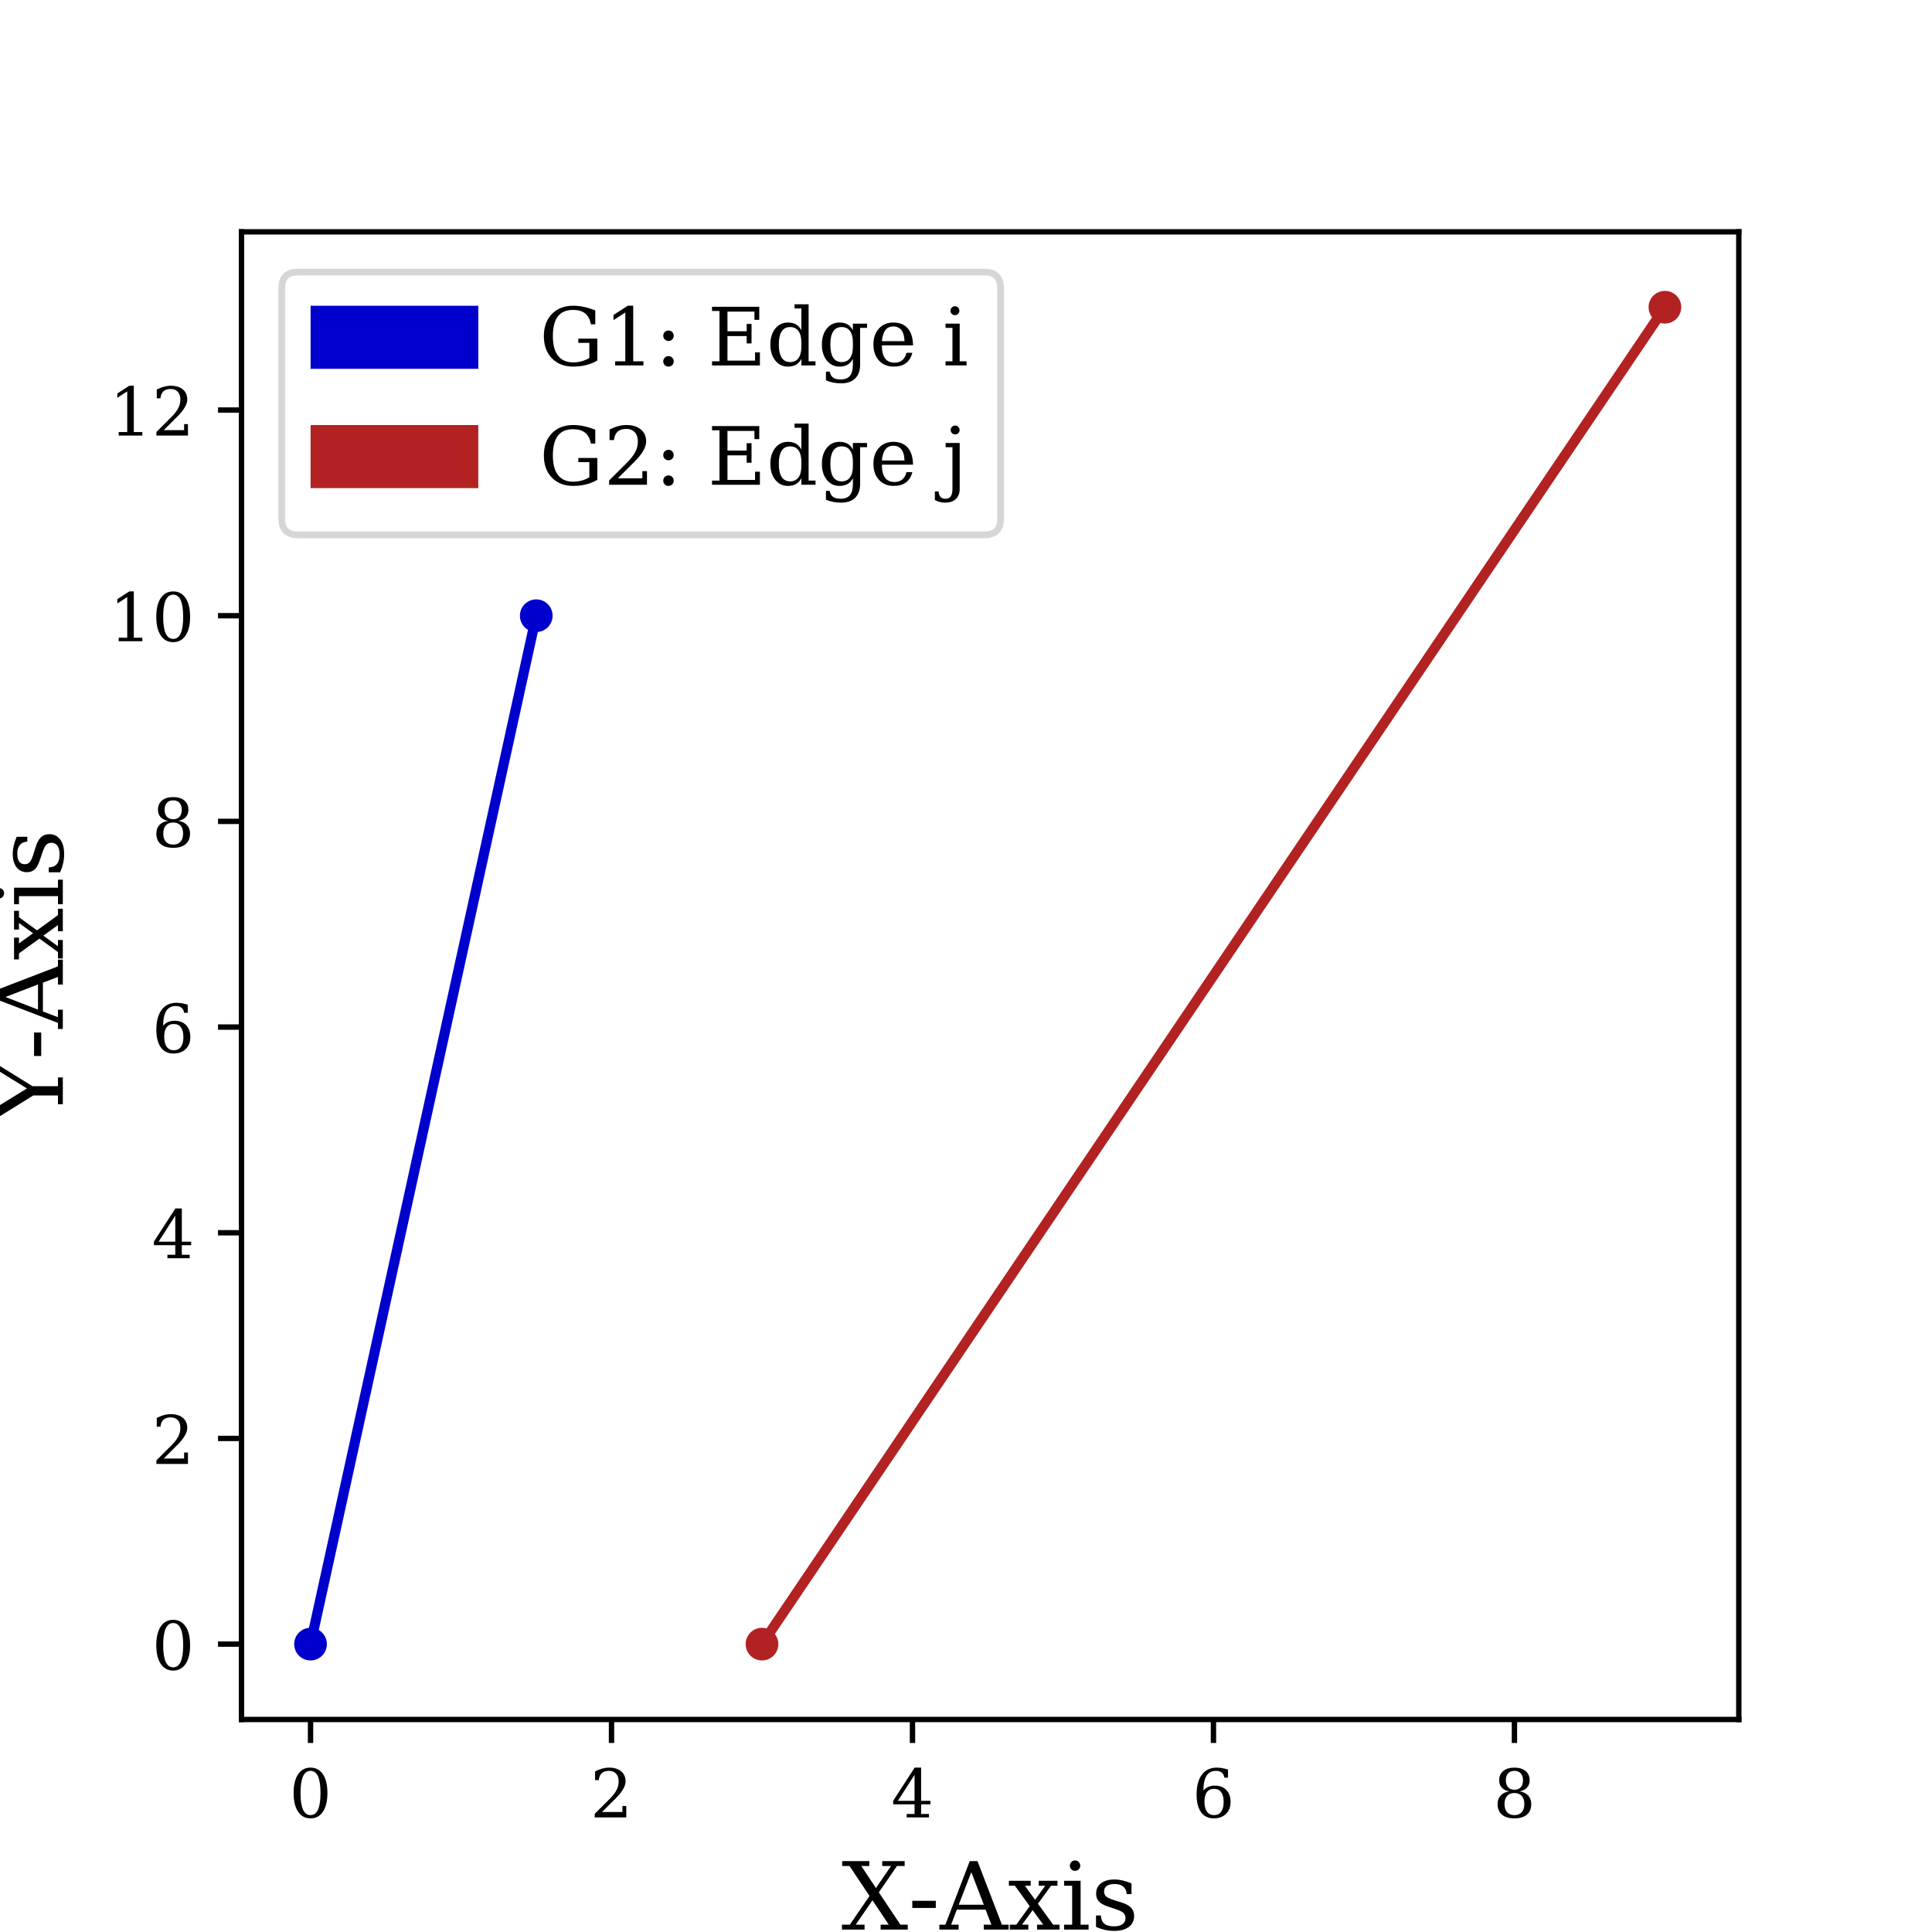
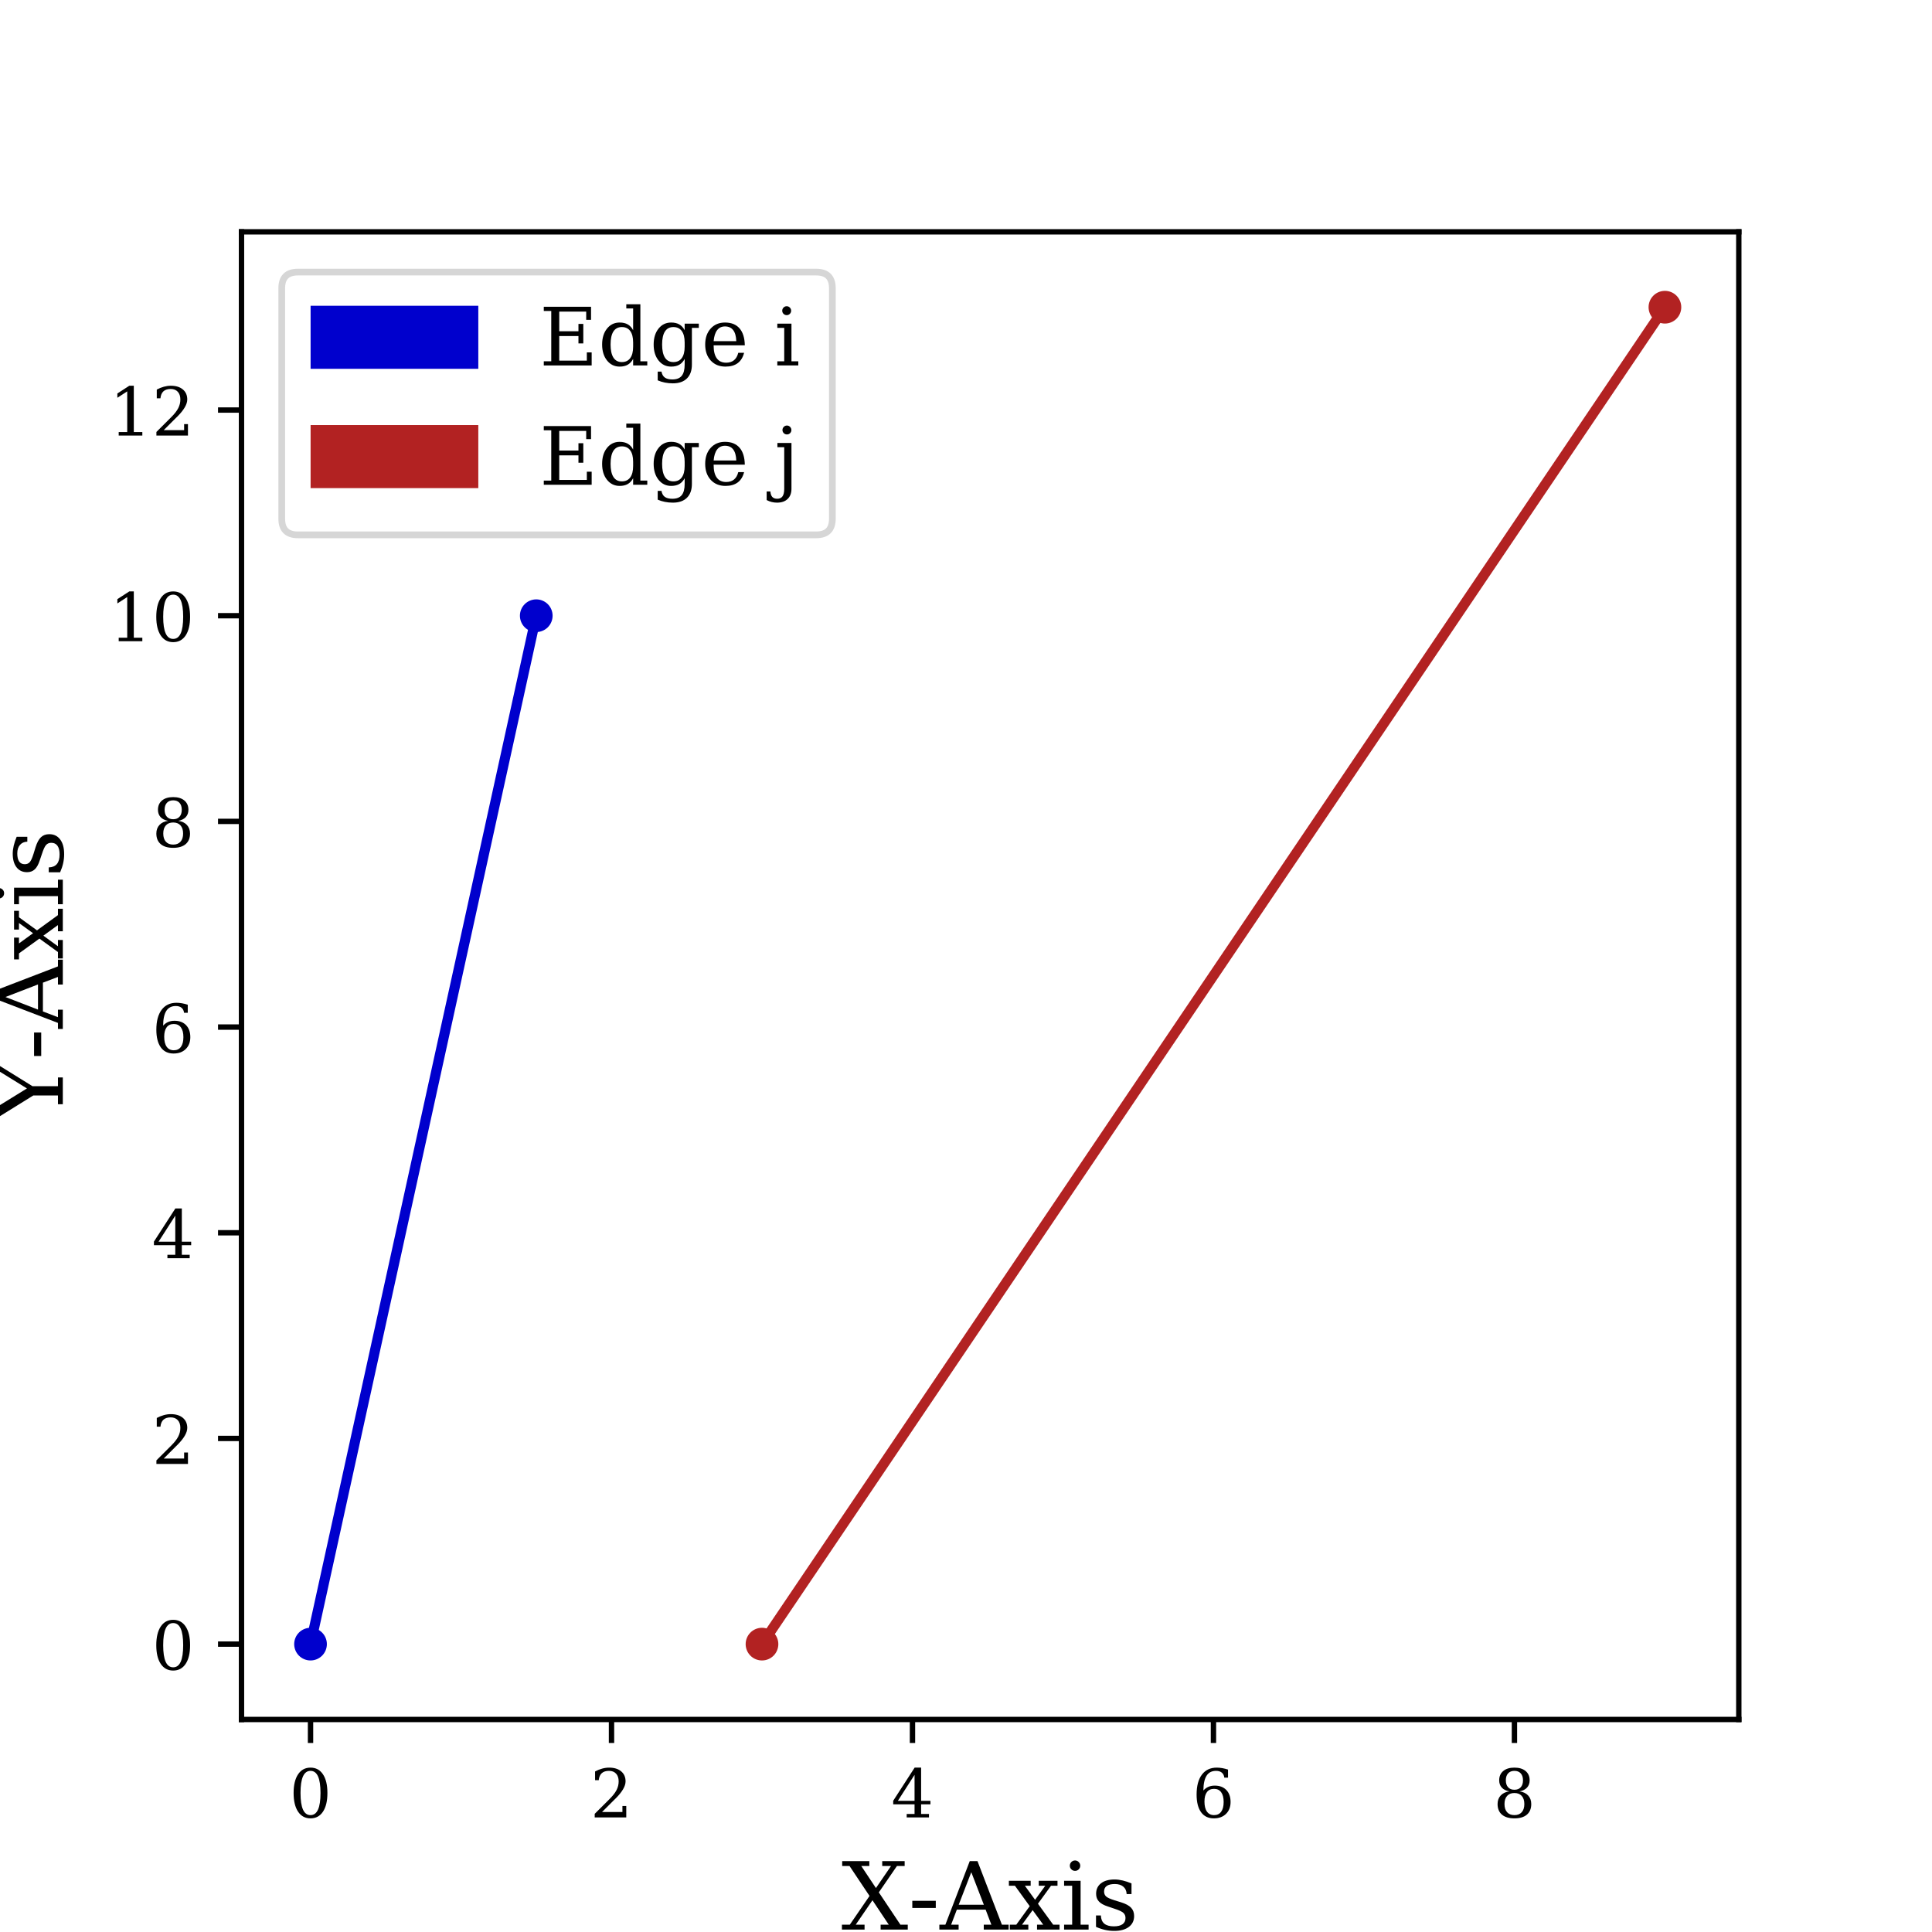
<svg xmlns="http://www.w3.org/2000/svg" xmlns:xlink="http://www.w3.org/1999/xlink" height="288pt" version="1.1" viewBox="0 0 288 288" width="288pt">
  <defs>
    <style type="text/css">
*{stroke-linecap:butt;stroke-linejoin:round;}
  </style>
  </defs>
  <g id="figure_1">
    <g id="patch_1">
      <path d="M 0 288  L 288 288  L 288 0  L 0 0  z " style="fill:#ffffff;" />
    </g>
    <g id="axes_1">
      <g id="patch_2">
        <path d="M 36 256.32  L 259.2 256.32  L 259.2 34.56  L 36 34.56  z " style="fill:#ffffff;" />
      </g>
      <g id="PathCollection_1">
        <defs>
-           <path d="M 0 1.936  C 0.514 1.936 1.006 1.732 1.369 1.369  C 1.732 1.006 1.936 0.514 1.936 0  C 1.936 -0.514 1.732 -1.006 1.369 -1.369  C 1.006 -1.732 0.514 -1.936 0 -1.936  C -0.514 -1.936 -1.006 -1.732 -1.369 -1.369  C -1.732 -1.006 -1.936 -0.514 -1.936 0  C -1.936 0.514 -1.732 1.006 -1.369 1.369  C -1.006 1.732 -0.514 1.936 0 1.936  z " id="me1294edbb3" style="stroke:#0000cd;" />
+           <path d="M 0 1.936  C 0.514 1.936 1.006 1.732 1.369 1.369  C 1.732 1.006 1.936 0.514 1.936 0  C 1.936 -0.514 1.732 -1.006 1.369 -1.369  C 1.006 -1.732 0.514 -1.936 0 -1.936  C -0.514 -1.936 -1.006 -1.732 -1.369 -1.369  C -1.732 -1.006 -1.936 -0.514 -1.936 0  C -1.936 0.514 -1.732 1.006 -1.369 1.369  C -1.006 1.732 -0.514 1.936 0 1.936  z " id="mbafab95c37" style="stroke:#0000cd;" />
        </defs>
-         <g clip-path="url(#p10fb0bb9a8)">
-           <use style="fill:#0000cd;stroke:#0000cd;" x="46.29" xlink:href="#me1294edbb3" y="245.086" />
-           <use style="fill:#0000cd;stroke:#0000cd;" x="79.939" xlink:href="#me1294edbb3" y="91.784" />
+         <g clip-path="url(#pc9e10aabc5)">
+           <use style="fill:#0000cd;stroke:#0000cd;" x="46.29" xlink:href="#mbafab95c37" y="245.086" />
+           <use style="fill:#0000cd;stroke:#0000cd;" x="79.939" xlink:href="#mbafab95c37" y="91.784" />
        </g>
      </g>
      <g id="PathCollection_2">
        <defs>
-           <path d="M 0 1.936  C 0.514 1.936 1.006 1.732 1.369 1.369  C 1.732 1.006 1.936 0.514 1.936 0  C 1.936 -0.514 1.732 -1.006 1.369 -1.369  C 1.006 -1.732 0.514 -1.936 0 -1.936  C -0.514 -1.936 -1.006 -1.732 -1.369 -1.369  C -1.732 -1.006 -1.936 -0.514 -1.936 0  C -1.936 0.514 -1.732 1.006 -1.369 1.369  C -1.006 1.732 -0.514 1.936 0 1.936  z " id="m546cfdd9ba" style="stroke:#b22222;" />
+           <path d="M 0 1.936  C 0.514 1.936 1.006 1.732 1.369 1.369  C 1.732 1.006 1.936 0.514 1.936 0  C 1.936 -0.514 1.732 -1.006 1.369 -1.369  C 1.006 -1.732 0.514 -1.936 0 -1.936  C -0.514 -1.936 -1.006 -1.732 -1.369 -1.369  C -1.732 -1.006 -1.936 -0.514 -1.936 0  C -1.936 0.514 -1.732 1.006 -1.369 1.369  C -1.006 1.732 -0.514 1.936 0 1.936  z " id="mc8e4b3d7e8" style="stroke:#b22222;" />
        </defs>
-         <g clip-path="url(#p10fb0bb9a8)">
-           <use style="fill:#b22222;stroke:#b22222;" x="113.589" xlink:href="#m546cfdd9ba" y="245.086" />
-           <use style="fill:#b22222;stroke:#b22222;" x="248.187" xlink:href="#m546cfdd9ba" y="45.794" />
+         <g clip-path="url(#pc9e10aabc5)">
+           <use style="fill:#b22222;stroke:#b22222;" x="113.589" xlink:href="#mc8e4b3d7e8" y="245.086" />
+           <use style="fill:#b22222;stroke:#b22222;" x="248.187" xlink:href="#mc8e4b3d7e8" y="45.794" />
        </g>
      </g>
      <g id="matplotlib.axis_1">
        <g id="xtick_1">
          <g id="line2d_1">
            <defs>
-               <path d="M 0 0  L 0 3.5  " id="mb7cb1be310" style="stroke:#000000;stroke-width:0.8;" />
-             </defs>
-             <g>
-               <use style="stroke:#000000;stroke-width:0.8;" x="46.29" xlink:href="#mb7cb1be310" y="256.32" />
+               <path d="M 0 0  L 0 3.5  " id="mb291eb9583" style="stroke:#000000;stroke-width:0.8;" />
+             </defs>
+             <g>
+               <use style="stroke:#000000;stroke-width:0.8;" x="46.29" xlink:href="#mb291eb9583" y="256.32" />
            </g>
          </g>
          <g id="text_1">
            <defs>
              <path d="M 31.781 3.422  Q 39.266 3.422 42.969 11.625  Q 46.688 19.828 46.688 36.375  Q 46.688 52.984 42.969 61.188  Q 39.266 69.391 31.781 69.391  Q 24.312 69.391 20.594 61.188  Q 16.891 52.984 16.891 36.375  Q 16.891 19.828 20.594 11.625  Q 24.312 3.422 31.781 3.422  z M 31.781 -1.422  Q 19.922 -1.422 13.25 8.531  Q 6.594 18.5 6.594 36.375  Q 6.594 54.297 13.25 64.25  Q 19.922 74.219 31.781 74.219  Q 43.703 74.219 50.344 64.25  Q 56.984 54.297 56.984 36.375  Q 56.984 18.5 50.344 8.531  Q 43.703 -1.422 31.781 -1.422  z " id="DejaVuSerif-48" />
            </defs>
            <g transform="translate(43.10872 270.9184)scale(0.1 -0.1)">
              <use xlink:href="#DejaVuSerif-48" />
            </g>
          </g>
        </g>
        <g id="xtick_2">
          <g id="line2d_2">
            <g>
-               <use style="stroke:#000000;stroke-width:0.8;" x="91.156" xlink:href="#mb7cb1be310" y="256.32" />
+               <use style="stroke:#000000;stroke-width:0.8;" x="91.156" xlink:href="#mb291eb9583" y="256.32" />
            </g>
          </g>
          <g id="text_2">
            <defs>
              <path d="M 12.797 55.516  L 7.328 55.516  L 7.328 68.5  Q 12.547 71.297 17.844 72.75  Q 23.141 74.219 28.219 74.219  Q 39.594 74.219 46.188 68.703  Q 52.781 63.188 52.781 53.719  Q 52.781 43.016 37.844 28.125  Q 36.672 27 36.078 26.422  L 17.672 8.016  L 48.094 8.016  L 48.094 17  L 53.812 17  L 53.812 0  L 6.781 0  L 6.781 5.328  L 28.906 27.391  Q 36.234 34.719 39.359 40.844  Q 42.484 46.969 42.484 53.719  Q 42.484 61.078 38.641 65.234  Q 34.812 69.391 28.078 69.391  Q 21.094 69.391 17.281 65.922  Q 13.484 62.453 12.797 55.516  z " id="DejaVuSerif-50" />
            </defs>
            <g transform="translate(87.97469 270.9184)scale(0.1 -0.1)">
              <use xlink:href="#DejaVuSerif-50" />
            </g>
          </g>
        </g>
        <g id="xtick_3">
          <g id="line2d_3">
            <g>
-               <use style="stroke:#000000;stroke-width:0.8;" x="136.022" xlink:href="#mb7cb1be310" y="256.32" />
+               <use style="stroke:#000000;stroke-width:0.8;" x="136.022" xlink:href="#mb291eb9583" y="256.32" />
            </g>
          </g>
          <g id="text_3">
            <defs>
              <path d="M 34.906 24.703  L 34.906 63.484  L 10.016 24.703  z M 56.391 0  L 23.188 0  L 23.188 5.172  L 34.906 5.172  L 34.906 19.484  L 3.078 19.484  L 3.078 24.812  L 35.016 74.219  L 44.672 74.219  L 44.672 24.703  L 58.594 24.703  L 58.594 19.484  L 44.672 19.484  L 44.672 5.172  L 56.391 5.172  z " id="DejaVuSerif-52" />
            </defs>
            <g transform="translate(132.8407 270.9184)scale(0.1 -0.1)">
              <use xlink:href="#DejaVuSerif-52" />
            </g>
          </g>
        </g>
        <g id="xtick_4">
          <g id="line2d_4">
            <g>
-               <use style="stroke:#000000;stroke-width:0.8;" x="180.888" xlink:href="#mb7cb1be310" y="256.32" />
+               <use style="stroke:#000000;stroke-width:0.8;" x="180.888" xlink:href="#mb291eb9583" y="256.32" />
            </g>
          </g>
          <g id="text_4">
            <defs>
              <path d="M 32.719 3.422  Q 39.594 3.422 43.297 8.469  Q 47.016 13.531 47.016 23  Q 47.016 32.469 43.297 37.516  Q 39.594 42.578 32.719 42.578  Q 25.734 42.578 22.062 37.688  Q 18.406 32.812 18.406 23.578  Q 18.406 13.875 22.109 8.641  Q 25.828 3.422 32.719 3.422  z M 16.797 40.141  Q 20.125 43.797 24.312 45.594  Q 28.516 47.406 33.797 47.406  Q 44.672 47.406 51 40.859  Q 57.328 34.328 57.328 23  Q 57.328 11.922 50.516 5.25  Q 43.703 -1.422 32.328 -1.422  Q 19.969 -1.422 13.328 7.781  Q 6.688 17 6.688 34.078  Q 6.688 53.219 14.547 63.719  Q 22.406 74.219 36.719 74.219  Q 40.578 74.219 44.828 73.484  Q 49.078 72.75 53.516 71.297  L 53.516 59.281  L 48 59.281  Q 47.406 64.203 44.234 66.797  Q 41.062 69.391 35.688 69.391  Q 26.219 69.391 21.578 62.203  Q 16.938 55.031 16.797 40.141  z " id="DejaVuSerif-54" />
            </defs>
            <g transform="translate(177.7066 270.9184)scale(0.1 -0.1)">
              <use xlink:href="#DejaVuSerif-54" />
            </g>
          </g>
        </g>
        <g id="xtick_5">
          <g id="line2d_5">
            <g>
-               <use style="stroke:#000000;stroke-width:0.8;" x="225.754" xlink:href="#mb7cb1be310" y="256.32" />
+               <use style="stroke:#000000;stroke-width:0.8;" x="225.754" xlink:href="#mb291eb9583" y="256.32" />
            </g>
          </g>
          <g id="text_5">
            <defs>
              <path d="M 46.578 19.922  Q 46.578 27.734 42.688 32.047  Q 38.812 36.375 31.781 36.375  Q 24.75 36.375 20.875 32.047  Q 17 27.734 17 19.922  Q 17 12.062 20.875 7.734  Q 24.75 3.422 31.781 3.422  Q 38.812 3.422 42.688 7.734  Q 46.578 12.062 46.578 19.922  z M 44.578 55.328  Q 44.578 61.969 41.203 65.672  Q 37.844 69.391 31.781 69.391  Q 25.781 69.391 22.391 65.672  Q 19 61.969 19 55.328  Q 19 48.641 22.391 44.922  Q 25.781 41.219 31.781 41.219  Q 37.844 41.219 41.203 44.922  Q 44.578 48.641 44.578 55.328  z M 39.312 38.812  Q 47.609 37.703 52.25 32.688  Q 56.891 27.688 56.891 19.922  Q 56.891 9.672 50.391 4.125  Q 43.891 -1.422 31.781 -1.422  Q 19.734 -1.422 13.203 4.125  Q 6.688 9.672 6.688 19.922  Q 6.688 27.688 11.328 32.688  Q 15.969 37.703 24.312 38.812  Q 16.938 40.141 13 44.406  Q 9.078 48.688 9.078 55.328  Q 9.078 64.109 15.125 69.156  Q 21.188 74.219 31.781 74.219  Q 42.391 74.219 48.438 69.156  Q 54.5 64.109 54.5 55.328  Q 54.5 48.688 50.562 44.406  Q 46.625 40.141 39.312 38.812  z " id="DejaVuSerif-56" />
            </defs>
            <g transform="translate(222.5726 270.9184)scale(0.1 -0.1)">
              <use xlink:href="#DejaVuSerif-56" />
            </g>
          </g>
        </g>
        <g id="text_6">
          <defs>
            <path d="M 33.109 31.203  L 15.281 5.172  L 24.703 5.172  L 24.703 0  L 0.594 0  L 0.594 5.172  L 8.984 5.172  L 29.984 35.797  L 8.688 67.672  L 0.875 67.672  L 0.875 72.906  L 29.781 72.906  L 29.781 67.672  L 21.188 67.672  L 36.812 44.188  L 52.875 67.672  L 43.5 67.672  L 43.5 72.906  L 67.391 72.906  L 67.391 67.672  L 59.188 67.672  L 39.891 39.594  L 62.891 5.172  L 70.703 5.172  L 70.703 0  L 41.797 0  L 41.797 5.172  L 50.484 5.172  z " id="DejaVuSerif-88" />
            <path d="M 4.391 30.609  L 29.391 30.609  L 29.391 23  L 4.391 23  z " id="DejaVuSerif-45" />
            <path d="M 20.016 26.422  L 46.781 26.422  L 33.406 61.078  z M -0.594 0  L -0.594 5.172  L 5.812 5.172  L 31.781 72.906  L 39.984 72.906  L 66.016 5.172  L 73.188 5.172  L 73.188 0  L 46.688 0  L 46.688 5.172  L 54.781 5.172  L 48.688 21.188  L 18.016 21.188  L 11.922 5.172  L 19.922 5.172  L 19.922 0  z " id="DejaVuSerif-65" />
            <path d="M 29.109 31.688  L 39.984 46.688  L 33.016 46.688  L 33.016 51.906  L 52.984 51.906  L 52.984 46.688  L 46.094 46.688  L 32.172 27.484  L 48.391 5.172  L 55.172 5.172  L 55.172 0  L 31.203 0  L 31.203 5.172  L 37.797 5.172  L 26.516 20.703  L 15.188 5.172  L 21.922 5.172  L 21.922 0  L 2.203 0  L 2.203 5.172  L 9.078 5.172  L 23.391 24.906  L 7.625 46.688  L 1.219 46.688  L 1.219 51.906  L 24.422 51.906  L 24.422 46.688  L 18.219 46.688  z " id="DejaVuSerif-120" />
            <path d="M 9.719 68.016  Q 9.719 70.266 11.344 71.922  Q 12.984 73.578 15.281 73.578  Q 17.531 73.578 19.156 71.922  Q 20.797 70.266 20.797 68.016  Q 20.797 65.719 19.188 64.109  Q 17.578 62.5 15.281 62.5  Q 12.984 62.5 11.344 64.109  Q 9.719 65.719 9.719 68.016  z M 21.188 5.172  L 29.688 5.172  L 29.688 0  L 3.609 0  L 3.609 5.172  L 12.203 5.172  L 12.203 46.688  L 3.609 46.688  L 3.609 51.906  L 21.188 51.906  z " id="DejaVuSerif-105" />
            <path d="M 5.609 2.875  L 5.609 14.984  L 10.797 14.984  Q 10.984 9.188 14.422 6.297  Q 17.875 3.422 24.609 3.422  Q 30.672 3.422 33.844 5.688  Q 37.016 7.953 37.016 12.312  Q 37.016 15.719 34.688 17.812  Q 32.375 19.922 24.906 22.312  L 18.406 24.516  Q 11.719 26.656 8.719 29.875  Q 5.719 33.109 5.719 38.094  Q 5.719 45.219 10.938 49.266  Q 16.156 53.328 25.391 53.328  Q 29.5 53.328 34.031 52.25  Q 38.578 51.172 43.406 49.125  L 43.406 37.797  L 38.234 37.797  Q 38.031 42.828 34.703 45.656  Q 31.391 48.484 25.688 48.484  Q 20.016 48.484 17.109 46.484  Q 14.203 44.484 14.203 40.484  Q 14.203 37.203 16.406 35.219  Q 18.609 33.25 25.203 31.203  L 32.328 29  Q 39.703 26.703 42.938 23.266  Q 46.188 19.828 46.188 14.406  Q 46.188 7.031 40.547 2.797  Q 34.906 -1.422 25 -1.422  Q 19.969 -1.422 15.188 -0.344  Q 10.406 0.734 5.609 2.875  z " id="DejaVuSerif-115" />
          </defs>
          <g transform="translate(125.4209 287.6359)scale(0.14 -0.14)">
            <use xlink:href="#DejaVuSerif-88" />
            <use x="71.145" xlink:href="#DejaVuSerif-45" />
            <use x="104.934" xlink:href="#DejaVuSerif-65" />
            <use x="177.15" xlink:href="#DejaVuSerif-120" />
            <use x="233.547" xlink:href="#DejaVuSerif-105" />
            <use x="265.529" xlink:href="#DejaVuSerif-115" />
          </g>
        </g>
      </g>
      <g id="matplotlib.axis_2">
        <g id="ytick_1">
          <g id="line2d_6">
            <defs>
-               <path d="M 0 0  L -3.5 0  " id="mf6db153df8" style="stroke:#000000;stroke-width:0.8;" />
-             </defs>
-             <g>
-               <use style="stroke:#000000;stroke-width:0.8;" x="36" xlink:href="#mf6db153df8" y="245.086" />
+               <path d="M 0 0  L -3.5 0  " id="m10669eff21" style="stroke:#000000;stroke-width:0.8;" />
+             </defs>
+             <g>
+               <use style="stroke:#000000;stroke-width:0.8;" x="36" xlink:href="#m10669eff21" y="245.086" />
            </g>
          </g>
          <g id="text_7">
            <g transform="translate(22.6375 248.8855)scale(0.1 -0.1)">
              <use xlink:href="#DejaVuSerif-48" />
            </g>
          </g>
        </g>
        <g id="ytick_2">
          <g id="line2d_7">
            <g>
-               <use style="stroke:#000000;stroke-width:0.8;" x="36" xlink:href="#mf6db153df8" y="214.426" />
+               <use style="stroke:#000000;stroke-width:0.8;" x="36" xlink:href="#m10669eff21" y="214.426" />
            </g>
          </g>
          <g id="text_8">
            <g transform="translate(22.6375 218.2251)scale(0.1 -0.1)">
              <use xlink:href="#DejaVuSerif-50" />
            </g>
          </g>
        </g>
        <g id="ytick_3">
          <g id="line2d_8">
            <g>
-               <use style="stroke:#000000;stroke-width:0.8;" x="36" xlink:href="#mf6db153df8" y="183.766" />
+               <use style="stroke:#000000;stroke-width:0.8;" x="36" xlink:href="#m10669eff21" y="183.766" />
            </g>
          </g>
          <g id="text_9">
            <g transform="translate(22.6375 187.5647)scale(0.1 -0.1)">
              <use xlink:href="#DejaVuSerif-52" />
            </g>
          </g>
        </g>
        <g id="ytick_4">
          <g id="line2d_9">
            <g>
-               <use style="stroke:#000000;stroke-width:0.8;" x="36" xlink:href="#mf6db153df8" y="153.105" />
+               <use style="stroke:#000000;stroke-width:0.8;" x="36" xlink:href="#m10669eff21" y="153.105" />
            </g>
          </g>
          <g id="text_10">
            <g transform="translate(22.6375 156.9043)scale(0.1 -0.1)">
              <use xlink:href="#DejaVuSerif-54" />
            </g>
          </g>
        </g>
        <g id="ytick_5">
          <g id="line2d_10">
            <g>
-               <use style="stroke:#000000;stroke-width:0.8;" x="36" xlink:href="#mf6db153df8" y="122.445" />
+               <use style="stroke:#000000;stroke-width:0.8;" x="36" xlink:href="#m10669eff21" y="122.445" />
            </g>
          </g>
          <g id="text_11">
            <g transform="translate(22.6375 126.2439)scale(0.1 -0.1)">
              <use xlink:href="#DejaVuSerif-56" />
            </g>
          </g>
        </g>
        <g id="ytick_6">
          <g id="line2d_11">
            <g>
-               <use style="stroke:#000000;stroke-width:0.8;" x="36" xlink:href="#mf6db153df8" y="91.784" />
+               <use style="stroke:#000000;stroke-width:0.8;" x="36" xlink:href="#m10669eff21" y="91.784" />
            </g>
          </g>
          <g id="text_12">
            <defs>
              <path d="M 14.203 0  L 14.203 5.172  L 26.906 5.172  L 26.906 65.828  L 12.203 56.297  L 12.203 62.703  L 29.984 74.219  L 36.719 74.219  L 36.719 5.172  L 49.422 5.172  L 49.422 0  z " id="DejaVuSerif-49" />
            </defs>
            <g transform="translate(16.275 95.58351)scale(0.1 -0.1)">
              <use xlink:href="#DejaVuSerif-49" />
              <use x="63.623" xlink:href="#DejaVuSerif-48" />
            </g>
          </g>
        </g>
        <g id="ytick_7">
          <g id="line2d_12">
            <g>
-               <use style="stroke:#000000;stroke-width:0.8;" x="36" xlink:href="#mf6db153df8" y="61.124" />
+               <use style="stroke:#000000;stroke-width:0.8;" x="36" xlink:href="#m10669eff21" y="61.124" />
            </g>
          </g>
          <g id="text_13">
            <g transform="translate(16.275 64.92311)scale(0.1 -0.1)">
              <use xlink:href="#DejaVuSerif-49" />
              <use x="63.623" xlink:href="#DejaVuSerif-50" />
            </g>
          </g>
        </g>
        <g id="text_14">
          <defs>
            <path d="M 18.891 0  L 18.891 5.172  L 28.219 5.172  L 28.219 31.391  L 5.719 67.672  L -1.125 67.672  L -1.125 72.906  L 25.984 72.906  L 25.984 67.672  L 17.484 67.672  L 35.688 38.188  L 53.906 67.672  L 45.703 67.672  L 45.703 72.906  L 66.891 72.906  L 66.891 67.672  L 60.016 67.672  L 38.094 32.328  L 38.094 5.172  L 47.406 5.172  L 47.406 0  z " id="DejaVuSerif-89" />
          </defs>
          <g transform="translate(9.363437 167.2483)rotate(-90)scale(0.14 -0.14)">
            <use xlink:href="#DejaVuSerif-89" />
            <use x="65.844" xlink:href="#DejaVuSerif-45" />
            <use x="99.633" xlink:href="#DejaVuSerif-65" />
            <use x="171.85" xlink:href="#DejaVuSerif-120" />
            <use x="228.246" xlink:href="#DejaVuSerif-105" />
            <use x="260.229" xlink:href="#DejaVuSerif-115" />
          </g>
        </g>
      </g>
      <g id="line2d_13">
-         <path clip-path="url(#p10fb0bb9a8)" d="M 46.29 245.086  L 79.939 91.784  " style="fill:none;stroke:#0000cd;stroke-linecap:square;stroke-width:1.5;" />
+         <path clip-path="url(#pc9e10aabc5)" d="M 46.29 245.086  L 79.939 91.784  " style="fill:none;stroke:#0000cd;stroke-linecap:square;stroke-width:1.5;" />
      </g>
      <g id="line2d_14">
-         <path clip-path="url(#p10fb0bb9a8)" d="M 113.589 245.086  L 248.187 45.794  " style="fill:none;stroke:#b22222;stroke-linecap:square;stroke-width:1.5;" />
+         <path clip-path="url(#pc9e10aabc5)" d="M 113.589 245.086  L 248.187 45.794  " style="fill:none;stroke:#b22222;stroke-linecap:square;stroke-width:1.5;" />
      </g>
      <g id="patch_3">
        <path d="M 36 256.32  L 36 34.56  " style="fill:none;stroke:#000000;stroke-linecap:square;stroke-linejoin:miter;stroke-width:0.8;" />
      </g>
      <g id="patch_4">
        <path d="M 259.2 256.32  L 259.2 34.56  " style="fill:none;stroke:#000000;stroke-linecap:square;stroke-linejoin:miter;stroke-width:0.8;" />
      </g>
      <g id="patch_5">
        <path d="M 36 256.32  L 259.2 256.32  " style="fill:none;stroke:#000000;stroke-linecap:square;stroke-linejoin:miter;stroke-width:0.8;" />
      </g>
      <g id="patch_6">
        <path d="M 36 34.56  L 259.2 34.56  " style="fill:none;stroke:#000000;stroke-linecap:square;stroke-linejoin:miter;stroke-width:0.8;" />
      </g>
      <g id="legend_1">
        <g id="patch_7">
-           <path d="M 44.4 79.729  L 146.756 79.729  Q 149.156 79.729 149.156 77.329  L 149.156 42.96  Q 149.156 40.56 146.756 40.56  L 44.4 40.56  Q 42 40.56 42 42.96  L 42 77.329  Q 42 79.729 44.4 79.729  z " style="fill:#ffffff;opacity:0.8;stroke:#cccccc;stroke-linejoin:miter;" />
+           <path d="M 44.4 79.729  L 121.678 79.729  Q 124.078 79.729 124.078 77.329  L 124.078 42.96  Q 124.078 40.56 121.678 40.56  L 44.4 40.56  Q 42 40.56 42 42.96  L 42 77.329  Q 42 79.729 44.4 79.729  z " style="fill:#ffffff;opacity:0.8;stroke:#cccccc;stroke-linejoin:miter;" />
        </g>
        <g id="patch_8">
          <path d="M 46.8 54.478  L 70.8 54.478  L 70.8 46.078  L 46.8 46.078  z " style="fill:#0000cd;stroke:#0000cd;stroke-linejoin:miter;" />
        </g>
        <g id="text_15">
          <defs>
-             <path d="M 64.016 51.125  Q 62.312 60.25 56.891 64.625  Q 51.469 69 41.797 69  Q 29.203 69 23 60.891  Q 16.797 52.781 16.797 36.375  Q 16.797 20.312 23.188 12.062  Q 29.594 3.812 42 3.812  Q 47.516 3.812 52.531 5.172  Q 57.562 6.547 62.109 9.281  L 62.109 28.078  L 48.391 28.078  L 48.391 33.297  L 72.016 33.297  L 72.016 6.109  Q 65.531 2.344 58.031 0.453  Q 50.531 -1.422 42 -1.422  Q 25.484 -1.422 15.547 8.906  Q 5.609 19.234 5.609 36.375  Q 5.609 53.656 15.562 63.938  Q 25.531 74.219 42.391 74.219  Q 48.641 74.219 55.297 72.781  Q 61.969 71.344 69.484 68.406  L 69.484 51.125  z " id="DejaVuSerif-71" />
-             <path d="M 10.406 5.078  Q 10.406 7.812 12.281 9.719  Q 14.156 11.625 16.891 11.625  Q 19.625 11.625 21.5 9.719  Q 23.391 7.812 23.391 5.078  Q 23.391 2.344 21.531 0.453  Q 19.672 -1.422 16.891 -1.422  Q 14.109 -1.422 12.25 0.453  Q 10.406 2.344 10.406 5.078  z M 10.406 36.922  Q 10.406 39.656 12.281 41.531  Q 14.156 43.406 16.891 43.406  Q 19.672 43.406 21.531 41.547  Q 23.391 39.703 23.391 36.922  Q 23.391 34.125 21.531 32.266  Q 19.672 30.422 16.891 30.422  Q 14.156 30.422 12.281 32.297  Q 10.406 34.188 10.406 36.922  z " id="DejaVuSerif-58" />
-             <path id="DejaVuSerif-32" />
            <path d="M 5.516 0  L 5.516 5.172  L 14.797 5.172  L 14.797 67.672  L 5.516 67.672  L 5.516 72.906  L 64.203 72.906  L 64.203 56.688  L 58.203 56.688  L 58.203 66.891  L 24.703 66.891  L 24.703 42.484  L 48.578 42.484  L 48.578 51.609  L 54.594 51.609  L 54.594 27.391  L 48.578 27.391  L 48.578 36.531  L 24.703 36.531  L 24.703 6  L 58.984 6  L 58.984 16.219  L 64.984 16.219  L 64.984 0  z " id="DejaVuSerif-69" />
            <path d="M 52.484 5.172  L 61.078 5.172  L 61.078 0  L 43.5 0  L 43.5 8.109  Q 40.875 3.219 36.797 0.891  Q 32.719 -1.422 26.703 -1.422  Q 17.141 -1.422 11.062 6.172  Q 4.984 13.766 4.984 25.984  Q 4.984 38.188 11.031 45.75  Q 17.094 53.328 26.703 53.328  Q 32.719 53.328 36.797 51  Q 40.875 48.688 43.5 43.797  L 43.5 70.797  L 35.016 70.797  L 35.016 75.984  L 52.484 75.984  z M 43.5 23.391  L 43.5 28.516  Q 43.5 37.844 39.906 42.766  Q 36.328 47.703 29.5 47.703  Q 22.562 47.703 19.016 42.234  Q 15.484 36.766 15.484 25.984  Q 15.484 15.234 19.016 9.719  Q 22.562 4.203 29.5 4.203  Q 36.328 4.203 39.906 9.109  Q 43.5 14.016 43.5 23.391  z " id="DejaVuSerif-100" />
            <path d="M 52.484 46.688  L 52.484 1.125  Q 52.484 -10.062 46.328 -16.141  Q 40.188 -22.219 28.812 -22.219  Q 23.688 -22.219 19 -21.281  Q 14.312 -20.359 10.016 -18.5  L 10.016 -7.625  L 14.703 -7.625  Q 15.578 -12.703 18.844 -15.047  Q 22.125 -17.391 28.219 -17.391  Q 36.141 -17.391 39.812 -12.922  Q 43.5 -8.453 43.5 1.125  L 43.5 8.109  Q 40.875 3.219 36.797 0.891  Q 32.719 -1.422 26.703 -1.422  Q 17.141 -1.422 11.062 6.172  Q 4.984 13.766 4.984 25.984  Q 4.984 38.188 11.031 45.75  Q 17.094 53.328 26.703 53.328  Q 32.719 53.328 36.797 51  Q 40.875 48.688 43.5 43.797  L 43.5 51.906  L 61.078 51.906  L 61.078 46.688  z M 43.5 28.516  Q 43.5 37.844 39.906 42.766  Q 36.328 47.703 29.5 47.703  Q 22.562 47.703 19.016 42.234  Q 15.484 36.766 15.484 25.984  Q 15.484 15.234 19.016 9.719  Q 22.562 4.203 29.5 4.203  Q 36.328 4.203 39.906 9.109  Q 43.5 14.016 43.5 23.391  z " id="DejaVuSerif-103" />
            <path d="M 54.203 25  L 15.484 25  L 15.484 24.609  Q 15.484 14.109 19.438 8.766  Q 23.391 3.422 31.109 3.422  Q 37.016 3.422 40.797 6.516  Q 44.578 9.625 46.094 15.719  L 53.328 15.719  Q 51.172 7.172 45.375 2.875  Q 39.594 -1.422 30.172 -1.422  Q 18.797 -1.422 11.891 6.078  Q 4.984 13.578 4.984 25.984  Q 4.984 38.281 11.766 45.797  Q 18.562 53.328 29.594 53.328  Q 41.359 53.328 47.656 46.062  Q 53.953 38.812 54.203 25  z M 43.609 30.172  Q 43.312 39.266 39.766 43.875  Q 36.234 48.484 29.594 48.484  Q 23.391 48.484 19.828 43.844  Q 16.266 39.203 15.484 30.172  z " id="DejaVuSerif-101" />
+             <path id="DejaVuSerif-32" />
          </defs>
          <g transform="translate(80.4 54.47812)scale(0.12 -0.12)">
-             <use xlink:href="#DejaVuSerif-71" />
-             <use x="79.883" xlink:href="#DejaVuSerif-49" />
-             <use x="143.506" xlink:href="#DejaVuSerif-58" />
-             <use x="177.197" xlink:href="#DejaVuSerif-32" />
-             <use x="208.984" xlink:href="#DejaVuSerif-69" />
-             <use x="281.982" xlink:href="#DejaVuSerif-100" />
-             <use x="345.996" xlink:href="#DejaVuSerif-103" />
-             <use x="410.01" xlink:href="#DejaVuSerif-101" />
-             <use x="469.189" xlink:href="#DejaVuSerif-32" />
-             <use x="500.977" xlink:href="#DejaVuSerif-105" />
+             <use xlink:href="#DejaVuSerif-69" />
+             <use x="72.998" xlink:href="#DejaVuSerif-100" />
+             <use x="137.012" xlink:href="#DejaVuSerif-103" />
+             <use x="201.025" xlink:href="#DejaVuSerif-101" />
+             <use x="260.205" xlink:href="#DejaVuSerif-32" />
+             <use x="291.992" xlink:href="#DejaVuSerif-105" />
          </g>
        </g>
        <g id="patch_9">
          <path d="M 46.8 72.263  L 70.8 72.263  L 70.8 63.862  L 46.8 63.862  z " style="fill:#b22222;stroke:#b22222;stroke-linejoin:miter;" />
        </g>
        <g id="text_16">
          <defs>
            <path d="M 10.016 68.016  Q 10.016 70.266 11.641 71.922  Q 13.281 73.578 15.578 73.578  Q 17.828 73.578 19.453 71.922  Q 21.094 70.266 21.094 68.016  Q 21.094 65.719 19.5 64.109  Q 17.922 62.5 15.578 62.5  Q 13.281 62.5 11.641 64.109  Q 10.016 65.719 10.016 68.016  z M 12.203 46.688  L 3.719 46.688  L 3.719 51.906  L 21.188 51.906  L 21.188 -5.078  Q 21.188 -13.094 16.422 -17.656  Q 11.672 -22.219 3.328 -22.219  Q -0.203 -22.219 -3.391 -21.406  Q -6.594 -20.609 -9.625 -19  L -9.625 -8.297  L -4.984 -8.297  Q -4.641 -12.984 -2.562 -15.188  Q -0.484 -17.391 3.516 -17.391  Q 7.953 -17.391 10.078 -14.375  Q 12.203 -11.375 12.203 -5.078  z " id="DejaVuSerif-106" />
          </defs>
          <g transform="translate(80.4 72.2625)scale(0.12 -0.12)">
-             <use xlink:href="#DejaVuSerif-71" />
-             <use x="79.883" xlink:href="#DejaVuSerif-50" />
-             <use x="143.506" xlink:href="#DejaVuSerif-58" />
-             <use x="177.197" xlink:href="#DejaVuSerif-32" />
-             <use x="208.984" xlink:href="#DejaVuSerif-69" />
-             <use x="281.982" xlink:href="#DejaVuSerif-100" />
-             <use x="345.996" xlink:href="#DejaVuSerif-103" />
-             <use x="410.01" xlink:href="#DejaVuSerif-101" />
-             <use x="469.189" xlink:href="#DejaVuSerif-32" />
-             <use x="500.977" xlink:href="#DejaVuSerif-106" />
+             <use xlink:href="#DejaVuSerif-69" />
+             <use x="72.998" xlink:href="#DejaVuSerif-100" />
+             <use x="137.012" xlink:href="#DejaVuSerif-103" />
+             <use x="201.025" xlink:href="#DejaVuSerif-101" />
+             <use x="260.205" xlink:href="#DejaVuSerif-32" />
+             <use x="291.992" xlink:href="#DejaVuSerif-106" />
          </g>
        </g>
      </g>
    </g>
  </g>
  <defs>
-     <clipPath id="p10fb0bb9a8">
+     <clipPath id="pc9e10aabc5">
      <rect height="221.76" width="223.2" x="36" y="34.56" />
    </clipPath>
  </defs>
</svg>
